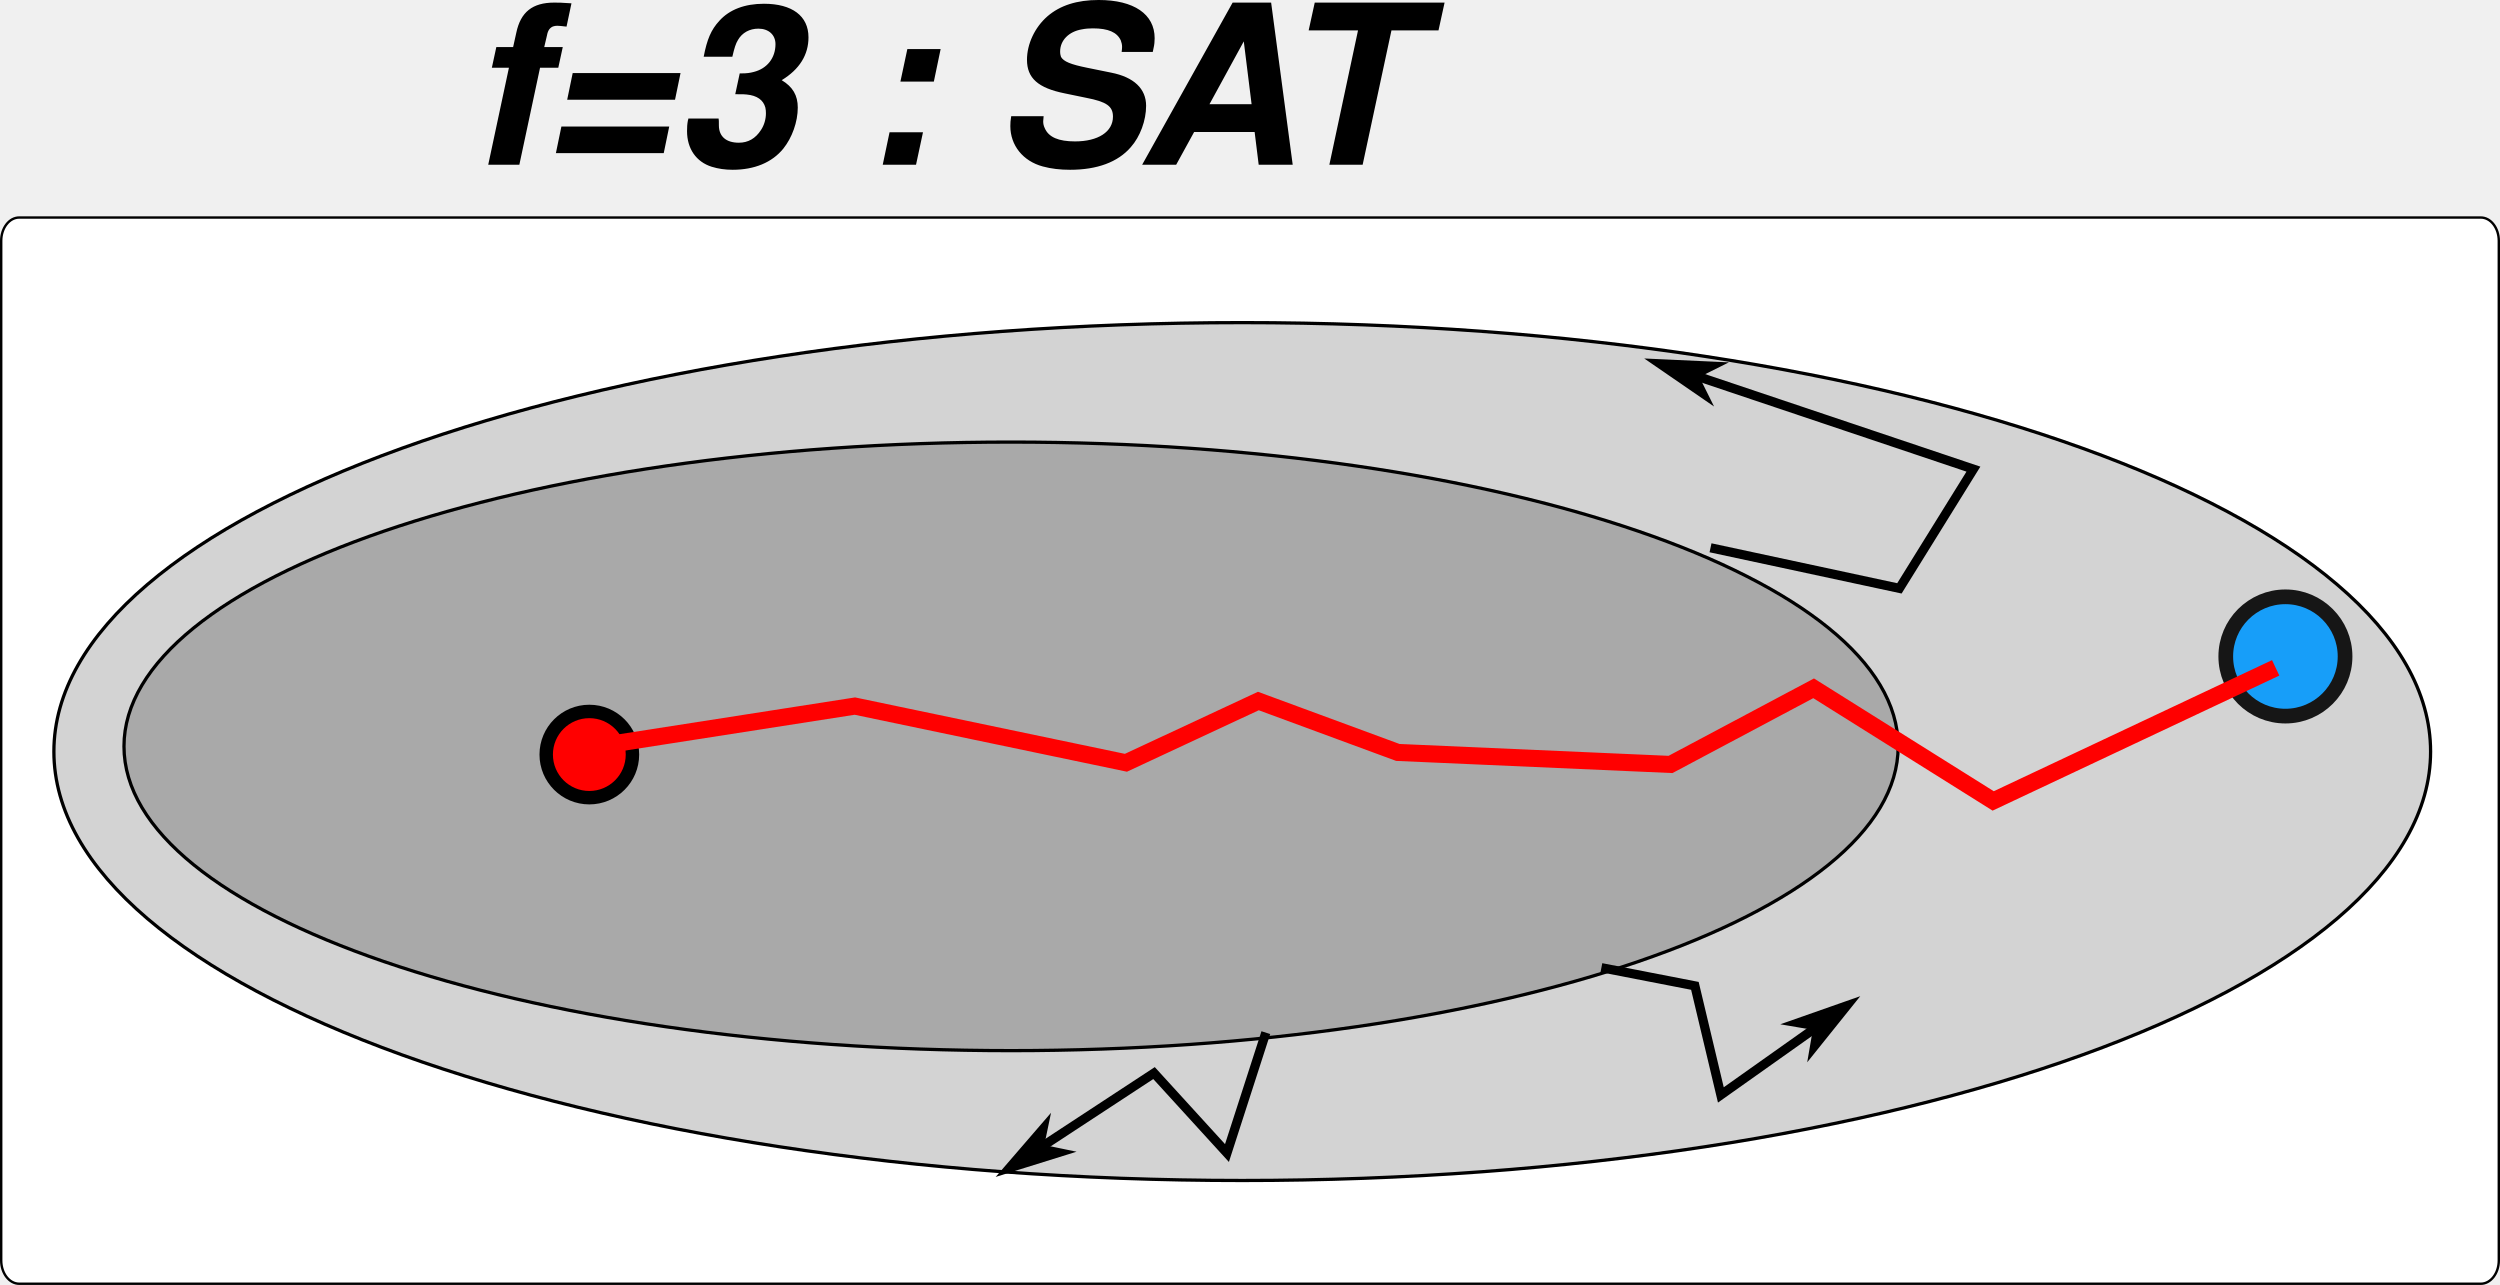
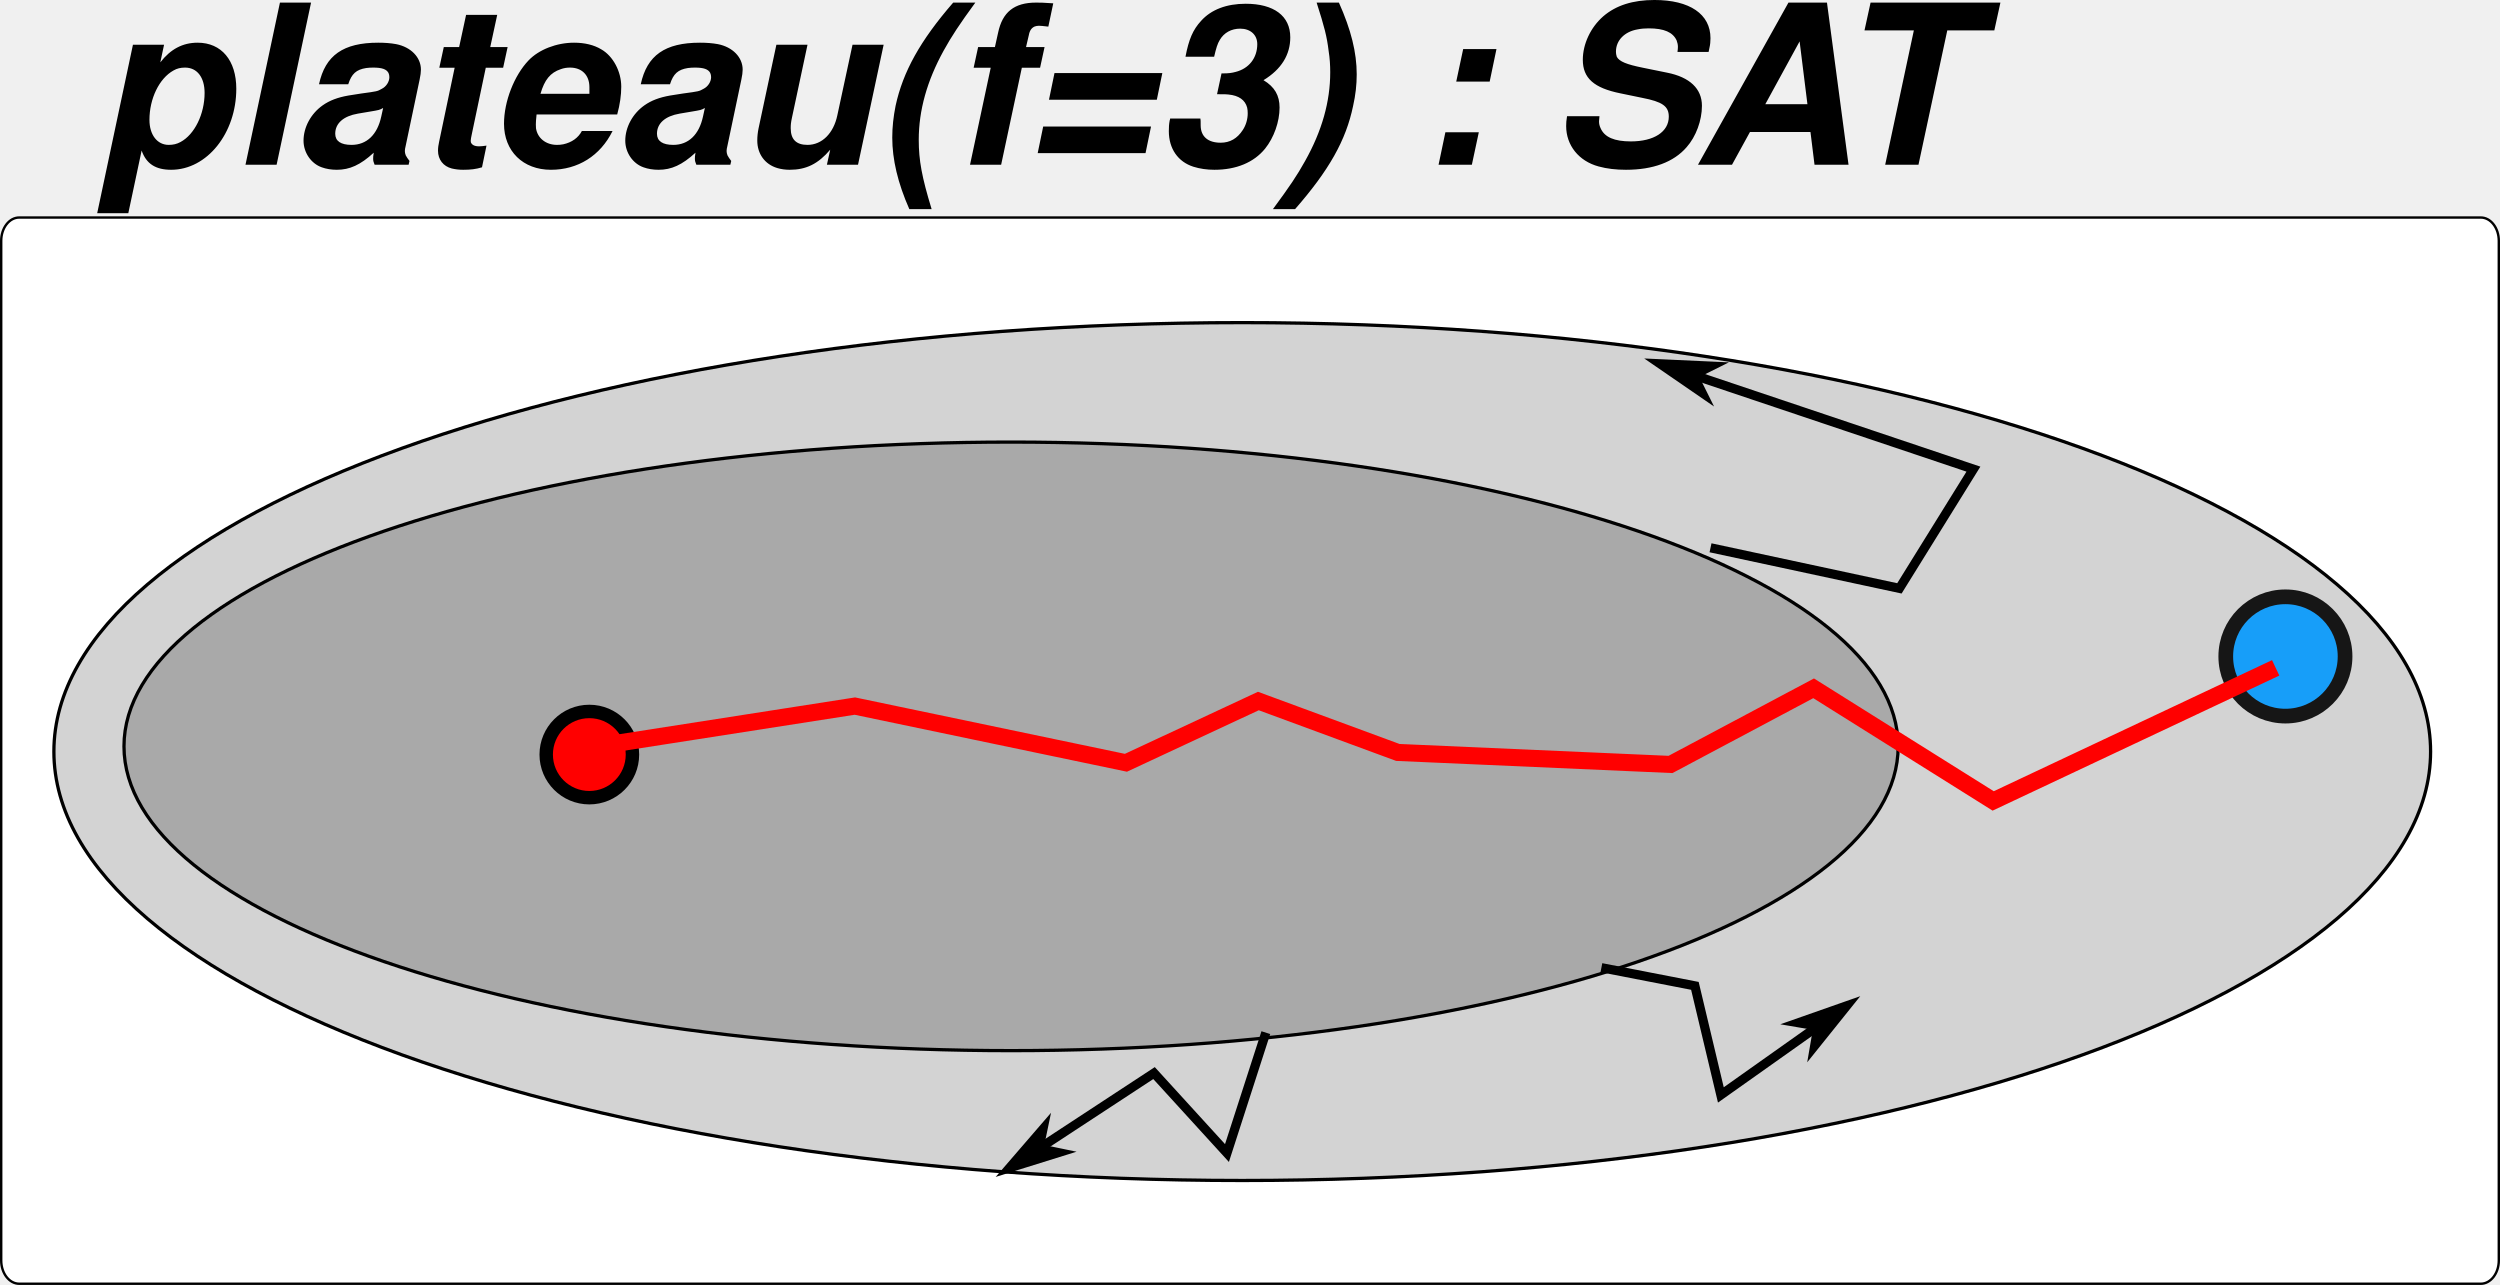
<svg xmlns="http://www.w3.org/2000/svg" width="76.162mm" height="39.146mm" viewBox="0 0 269.866 138.706" id="svg3735" version="1.1">
  <defs id="defs3737">
    <marker orient="auto" refY="0" refX="0" id="Arrow1Mend-55" style="overflow:visible">
      <path id="path6106-6" d="M 0,0 5,-5 -12.5,0 5,5 0,0 Z" style="fill-rule:evenodd;stroke:#000000;stroke-width:1pt" transform="matrix(-0.4,0,0,-0.4,-4,0)" />
    </marker>
    <marker orient="auto" refY="0" refX="0" id="Arrow1Mend-55-3" style="overflow:visible">
      <path id="path6106-6-6" d="M 0,0 5,-5 -12.5,0 5,5 0,0 Z" style="fill-rule:evenodd;stroke:#000000;stroke-width:1pt" transform="matrix(-0.4,0,0,-0.4,-4,0)" />
    </marker>
    <marker orient="auto" refY="0" refX="0" id="marker3825" style="overflow:visible">
      <path id="path3827" d="M 0,0 5,-5 -12.5,0 5,5 0,0 Z" style="fill-rule:evenodd;stroke:#000000;stroke-width:1pt" transform="matrix(-0.4,0,0,-0.4,-4,0)" />
    </marker>
    <marker orient="auto" refY="0" refX="0" id="marker3829" style="overflow:visible">
      <path id="path3831" d="M 0,0 5,-5 -12.5,0 5,5 0,0 Z" style="fill-rule:evenodd;stroke:#000000;stroke-width:1pt" transform="matrix(-0.4,0,0,-0.4,-4,0)" />
    </marker>
    <marker orient="auto" refY="0" refX="0" id="Arrow1Mend-55-7" style="overflow:visible">
      <path id="path6106-6-5" d="M 0,0 5,-5 -12.5,0 5,5 0,0 Z" style="fill-rule:evenodd;stroke:#000000;stroke-width:1pt" transform="matrix(-0.4,0,0,-0.4,-4,0)" />
    </marker>
    <marker orient="auto" refY="0" refX="0" id="marker3908" style="overflow:visible">
      <path id="path3910" d="M 0,0 5,-5 -12.5,0 5,5 0,0 Z" style="fill-rule:evenodd;stroke:#000000;stroke-width:1pt" transform="matrix(-0.4,0,0,-0.4,-4,0)" />
    </marker>
    <marker orient="auto" refY="0" refX="0" id="marker3912" style="overflow:visible">
      <path id="path3914" d="M 0,0 5,-5 -12.5,0 5,5 0,0 Z" style="fill-rule:evenodd;stroke:#000000;stroke-width:1pt" transform="matrix(-0.4,0,0,-0.4,-4,0)" />
    </marker>
    <marker orient="auto" refY="0" refX="0" id="Arrow1Mend-55-35" style="overflow:visible">
      <path id="path6106-6-62" d="M 0,0 5,-5 -12.5,0 5,5 0,0 Z" style="fill-rule:evenodd;stroke:#000000;stroke-width:1pt" transform="matrix(-0.4,0,0,-0.4,-4,0)" />
    </marker>
    <marker orient="auto" refY="0" refX="0" id="marker4015" style="overflow:visible">
      <path id="path4017" d="M 0,0 5,-5 -12.5,0 5,5 0,0 Z" style="fill-rule:evenodd;stroke:#000000;stroke-width:1pt" transform="matrix(-0.4,0,0,-0.4,-4,0)" />
    </marker>
    <marker orient="auto" refY="0" refX="0" id="marker4019" style="overflow:visible">
      <path id="path4021" d="M 0,0 5,-5 -12.5,0 5,5 0,0 Z" style="fill-rule:evenodd;stroke:#000000;stroke-width:1pt" transform="matrix(-0.4,0,0,-0.4,-4,0)" />
    </marker>
  </defs>
  <g id="layer1" transform="translate(-550.4185,-604.3294)">
    <rect style="color:#000000;display:inline;overflow:visible;visibility:visible;fill:#ffffff;fill-opacity:1;fill-rule:nonzero;stroke:#000000;stroke-width:0.26;stroke-linecap:butt;stroke-linejoin:miter;stroke-miterlimit:4;stroke-dasharray:none;stroke-dashoffset:0;stroke-opacity:1;marker:none;enable-background:accumulate" id="rect3219-4-0" width="269.606" height="115.095" x="550.549" y="627.81" rx="1.944" ry="2.515" />
-     <text xml:space="preserve" style="color:#000000;font-style:italic;font-variant:normal;font-weight:bold;font-stretch:normal;font-size:24px;line-height:125%;font-family:'Nimbus Sans L';-inkscape-font-specification:'Nimbus Sans L Bold Italic';text-indent:0;text-align:end;text-decoration:none;text-decoration-line:none;letter-spacing:normal;word-spacing:normal;text-transform:none;direction:ltr;block-progression:tb;writing-mode:lr-tb;baseline-shift:baseline;text-anchor:end;display:inline;overflow:visible;visibility:visible;fill:#000000;fill-opacity:1;fill-rule:nonzero;stroke:none;stroke-width:1.17;marker:none;enable-background:accumulate" x="736.298" y="622.113" id="text3579-9-0">
-       <tspan id="tspan3581-2-2" x="736.298" y="622.113">f=3 : SAT</tspan>
+     <text xml:space="preserve" style="color:#000000;font-style:italic;font-variant:normal;font-weight:bold;font-stretch:normal;font-size:24px;line-height:125%;font-family:'Nimbus Sans L';-inkscape-font-specification:'Nimbus Sans L Bold Italic';text-indent:0;text-align:end;text-decoration:none;text-decoration-line:none;letter-spacing:normal;word-spacing:normal;text-transform:none;direction:ltr;block-progression:tb;writing-mode:lr-tb;baseline-shift:baseline;text-anchor:end;display:inline;overflow:visible;visibility:visible;fill:#000000;fill-opacity:1;fill-rule:nonzero;stroke:none;stroke-width:1.17;marker:none;enable-background:accumulate" x="796.298" y="622.113" id="text3579-9-0">
+       <tspan id="tspan3581-2-2" x="796.298" y="622.113">plateau(f=3) : SAT</tspan>
    </text>
    <ellipse ry="46.302" rx="128.278" cy="685.457" cx="684.514" style="color:#000000;display:inline;overflow:visible;visibility:visible;fill:#d3d3d3;fill-opacity:1;fill-rule:nonzero;stroke:#000000;stroke-width:0.354;stroke-linecap:butt;stroke-linejoin:miter;stroke-miterlimit:4;stroke-dasharray:none;stroke-dashoffset:0;stroke-opacity:1;marker:none;enable-background:accumulate" id="path6605-2-8-3-0-4-0" />
    <circle r="6.439" cy="675.192" cx="797.121" style="color:#000000;display:inline;overflow:visible;visibility:visible;opacity:0.898;fill:#0197fd;fill-opacity:1;fill-rule:evenodd;stroke:#000000;stroke-width:1.586;stroke-miterlimit:4;stroke-dasharray:none;marker:none;enable-background:accumulate" id="path5769-6-3-2-4" />
    <ellipse ry="32.846" rx="95.758" cy="684.896" cx="659.56" style="color:#000000;display:inline;overflow:visible;visibility:visible;fill:#a9a9a9;fill-opacity:1;fill-rule:nonzero;stroke:#000000;stroke-width:0.354;stroke-linecap:butt;stroke-linejoin:miter;stroke-miterlimit:4;stroke-dasharray:none;stroke-dashoffset:0;stroke-opacity:1;marker:none;enable-background:accumulate" id="path6605-2-8-3-0-4-8" />
    <circle r="4.655" cy="685.782" cx="614.034" style="color:#000000;display:inline;overflow:visible;visibility:visible;fill:#ff0000;fill-opacity:1;fill-rule:evenodd;stroke:#000000;stroke-width:1.45;marker:none;enable-background:accumulate" id="path2985-54-8-7-1-1" />
    <path style="display:inline;fill:none;stroke:#000000;stroke-width:0.99;stroke-linecap:butt;stroke-linejoin:miter;stroke-miterlimit:4;stroke-dasharray:none;stroke-opacity:1;marker-end:url(#Arrow1Mend-55-35)" d="m 723.284,708.787 10.092,1.962 2.803,11.774 13.456,-9.532" id="path4056-9-9-6" />
    <path style="display:inline;fill:none;stroke:#000000;stroke-width:0.99;stroke-linecap:butt;stroke-linejoin:miter;stroke-miterlimit:4;stroke-dasharray:none;stroke-opacity:1;marker-end:url(#Arrow1Mend-55-35)" d="m 687.061,715.8 -4.196,12.996 -7.873,-8.632 -15.465,10.141" id="path4056-9-0-0-6" />
    <path style="display:inline;fill:none;stroke:#000000;stroke-width:0.99;stroke-linecap:butt;stroke-linejoin:miter;stroke-miterlimit:4;stroke-dasharray:none;stroke-opacity:1;marker-end:url(#Arrow1Mend-55-35)" d="m 735.063,663.461 20.39,4.38 7.989,-12.87 -33.686,-11.325" id="path4056-9-4-2-8" />
    <path style="display:inline;fill:none;stroke:#ff0000;stroke-width:1.843;stroke-linecap:butt;stroke-linejoin:miter;stroke-miterlimit:5.3;stroke-dasharray:none;stroke-opacity:1" d="m 613.881,685.046 28.817,-4.497 29.26,6.119 14.296,-6.667 15.054,5.551 29.437,1.296 15.447,-8.219 19.383,12.157 30.494,-14.365" id="path14326" />
  </g>
</svg>
